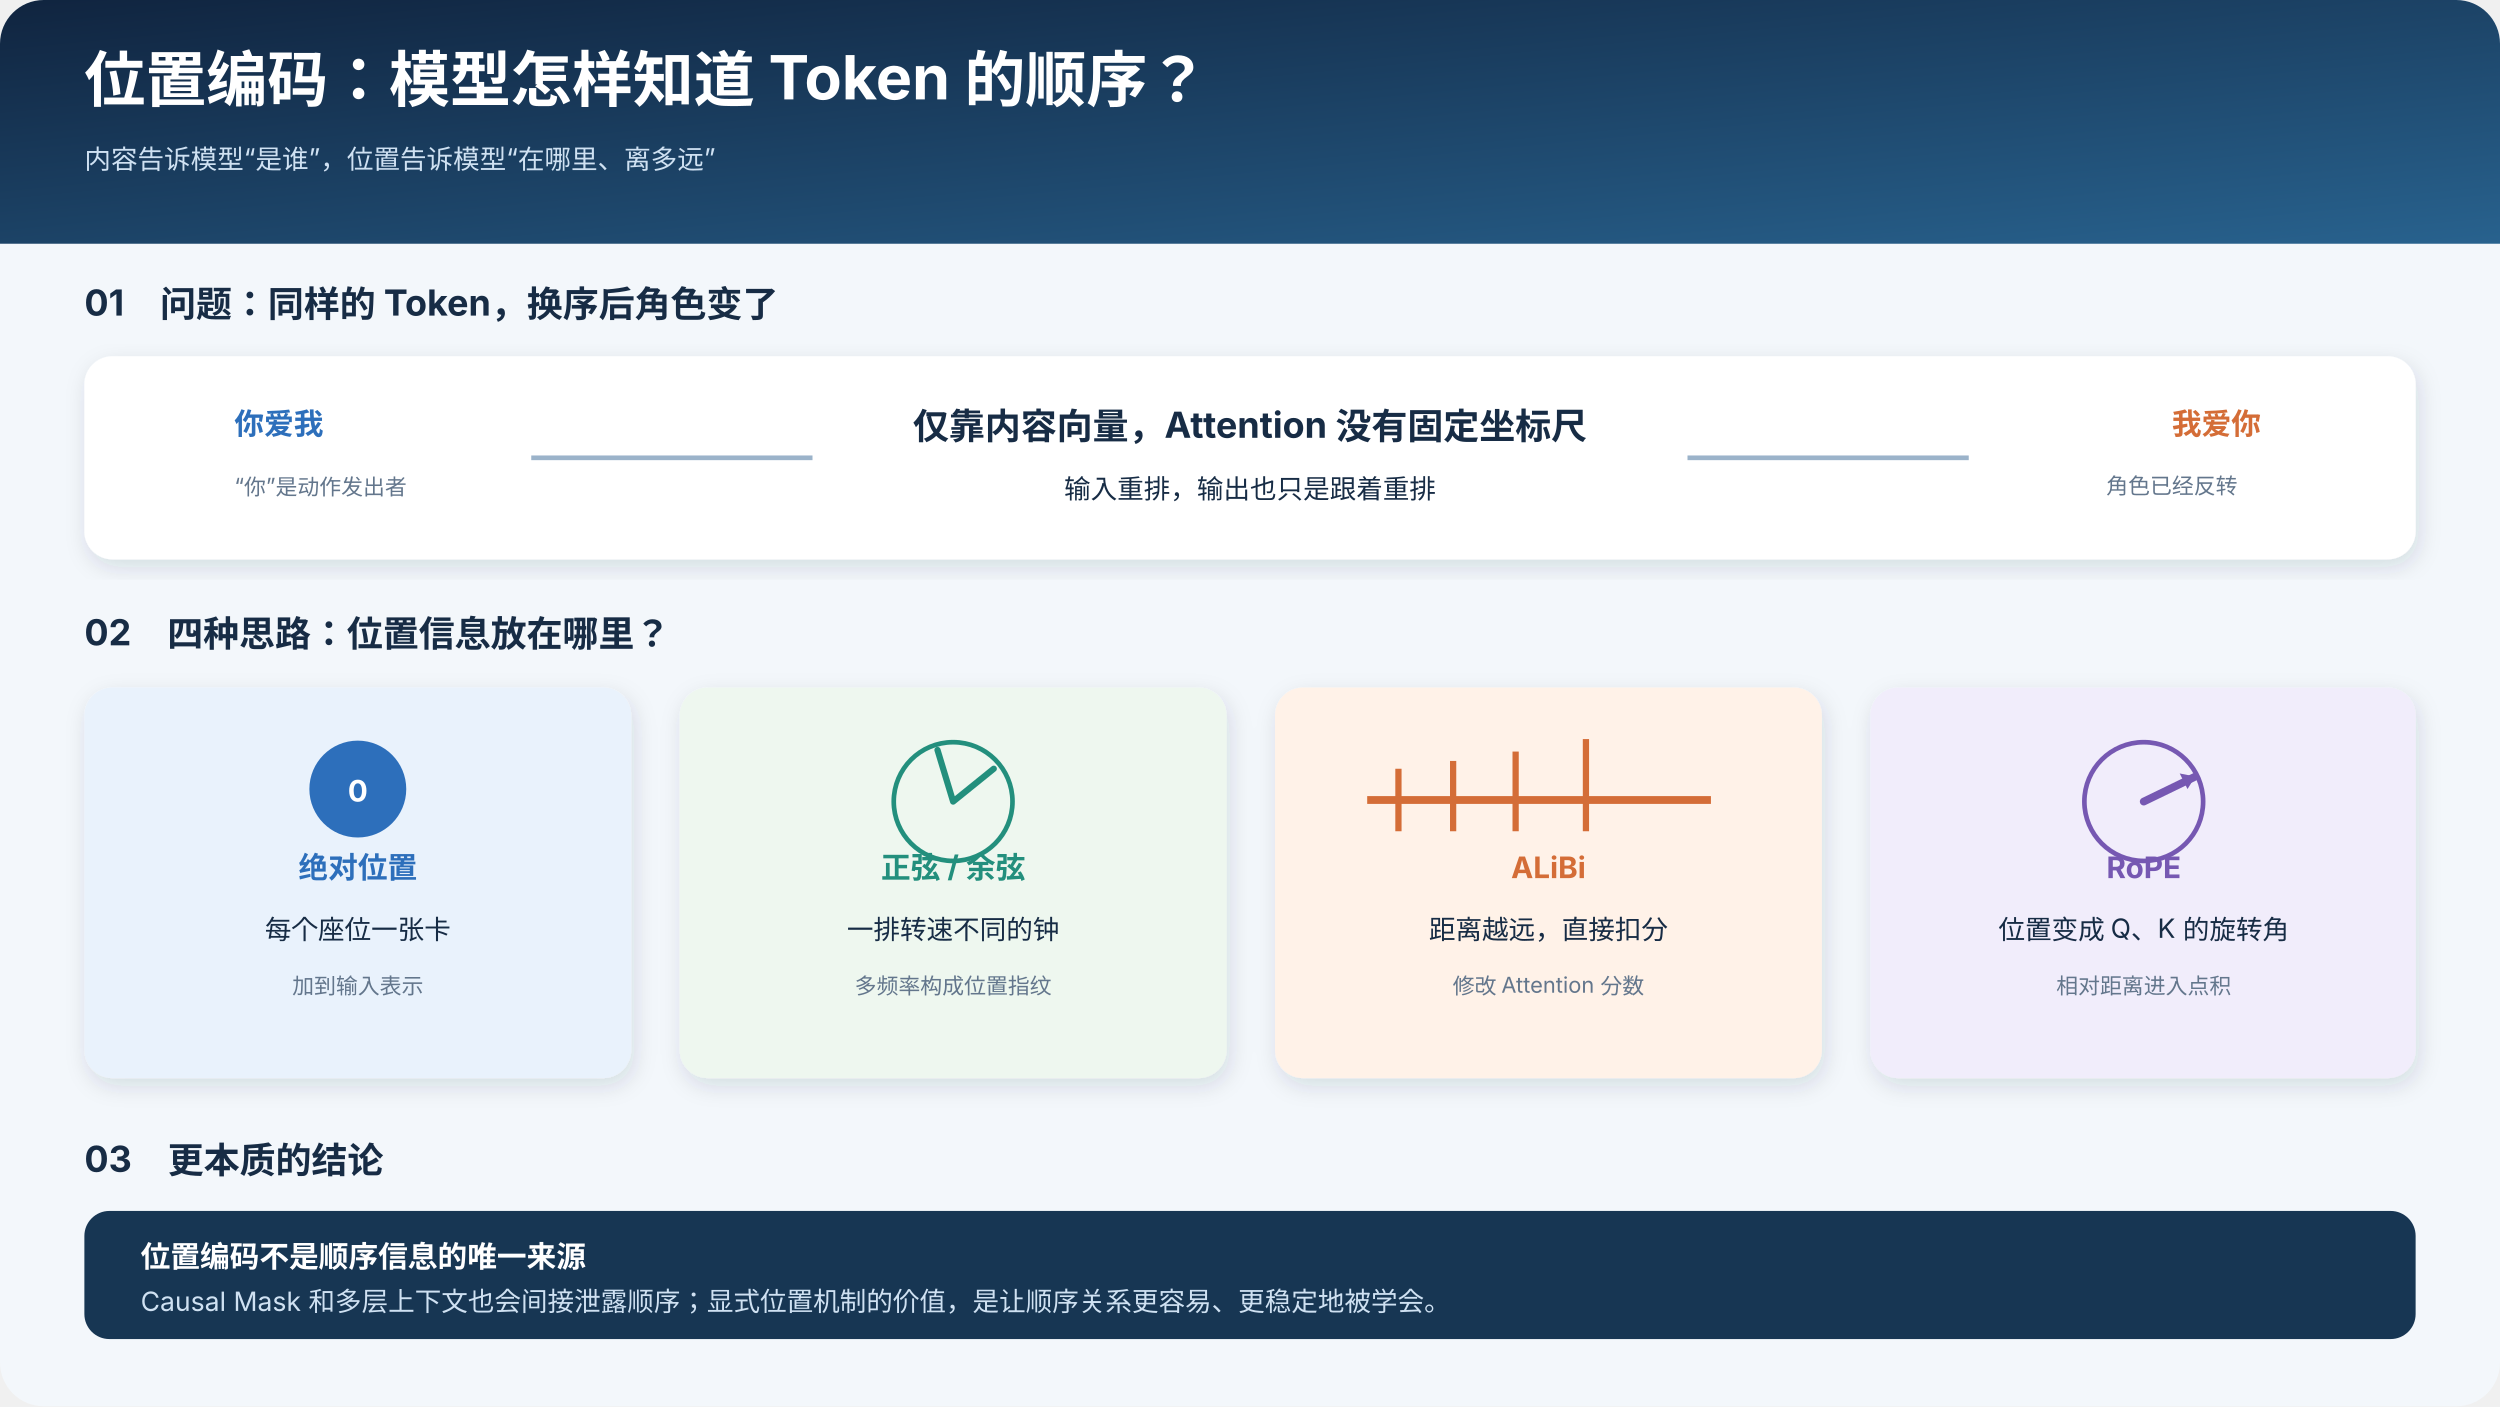
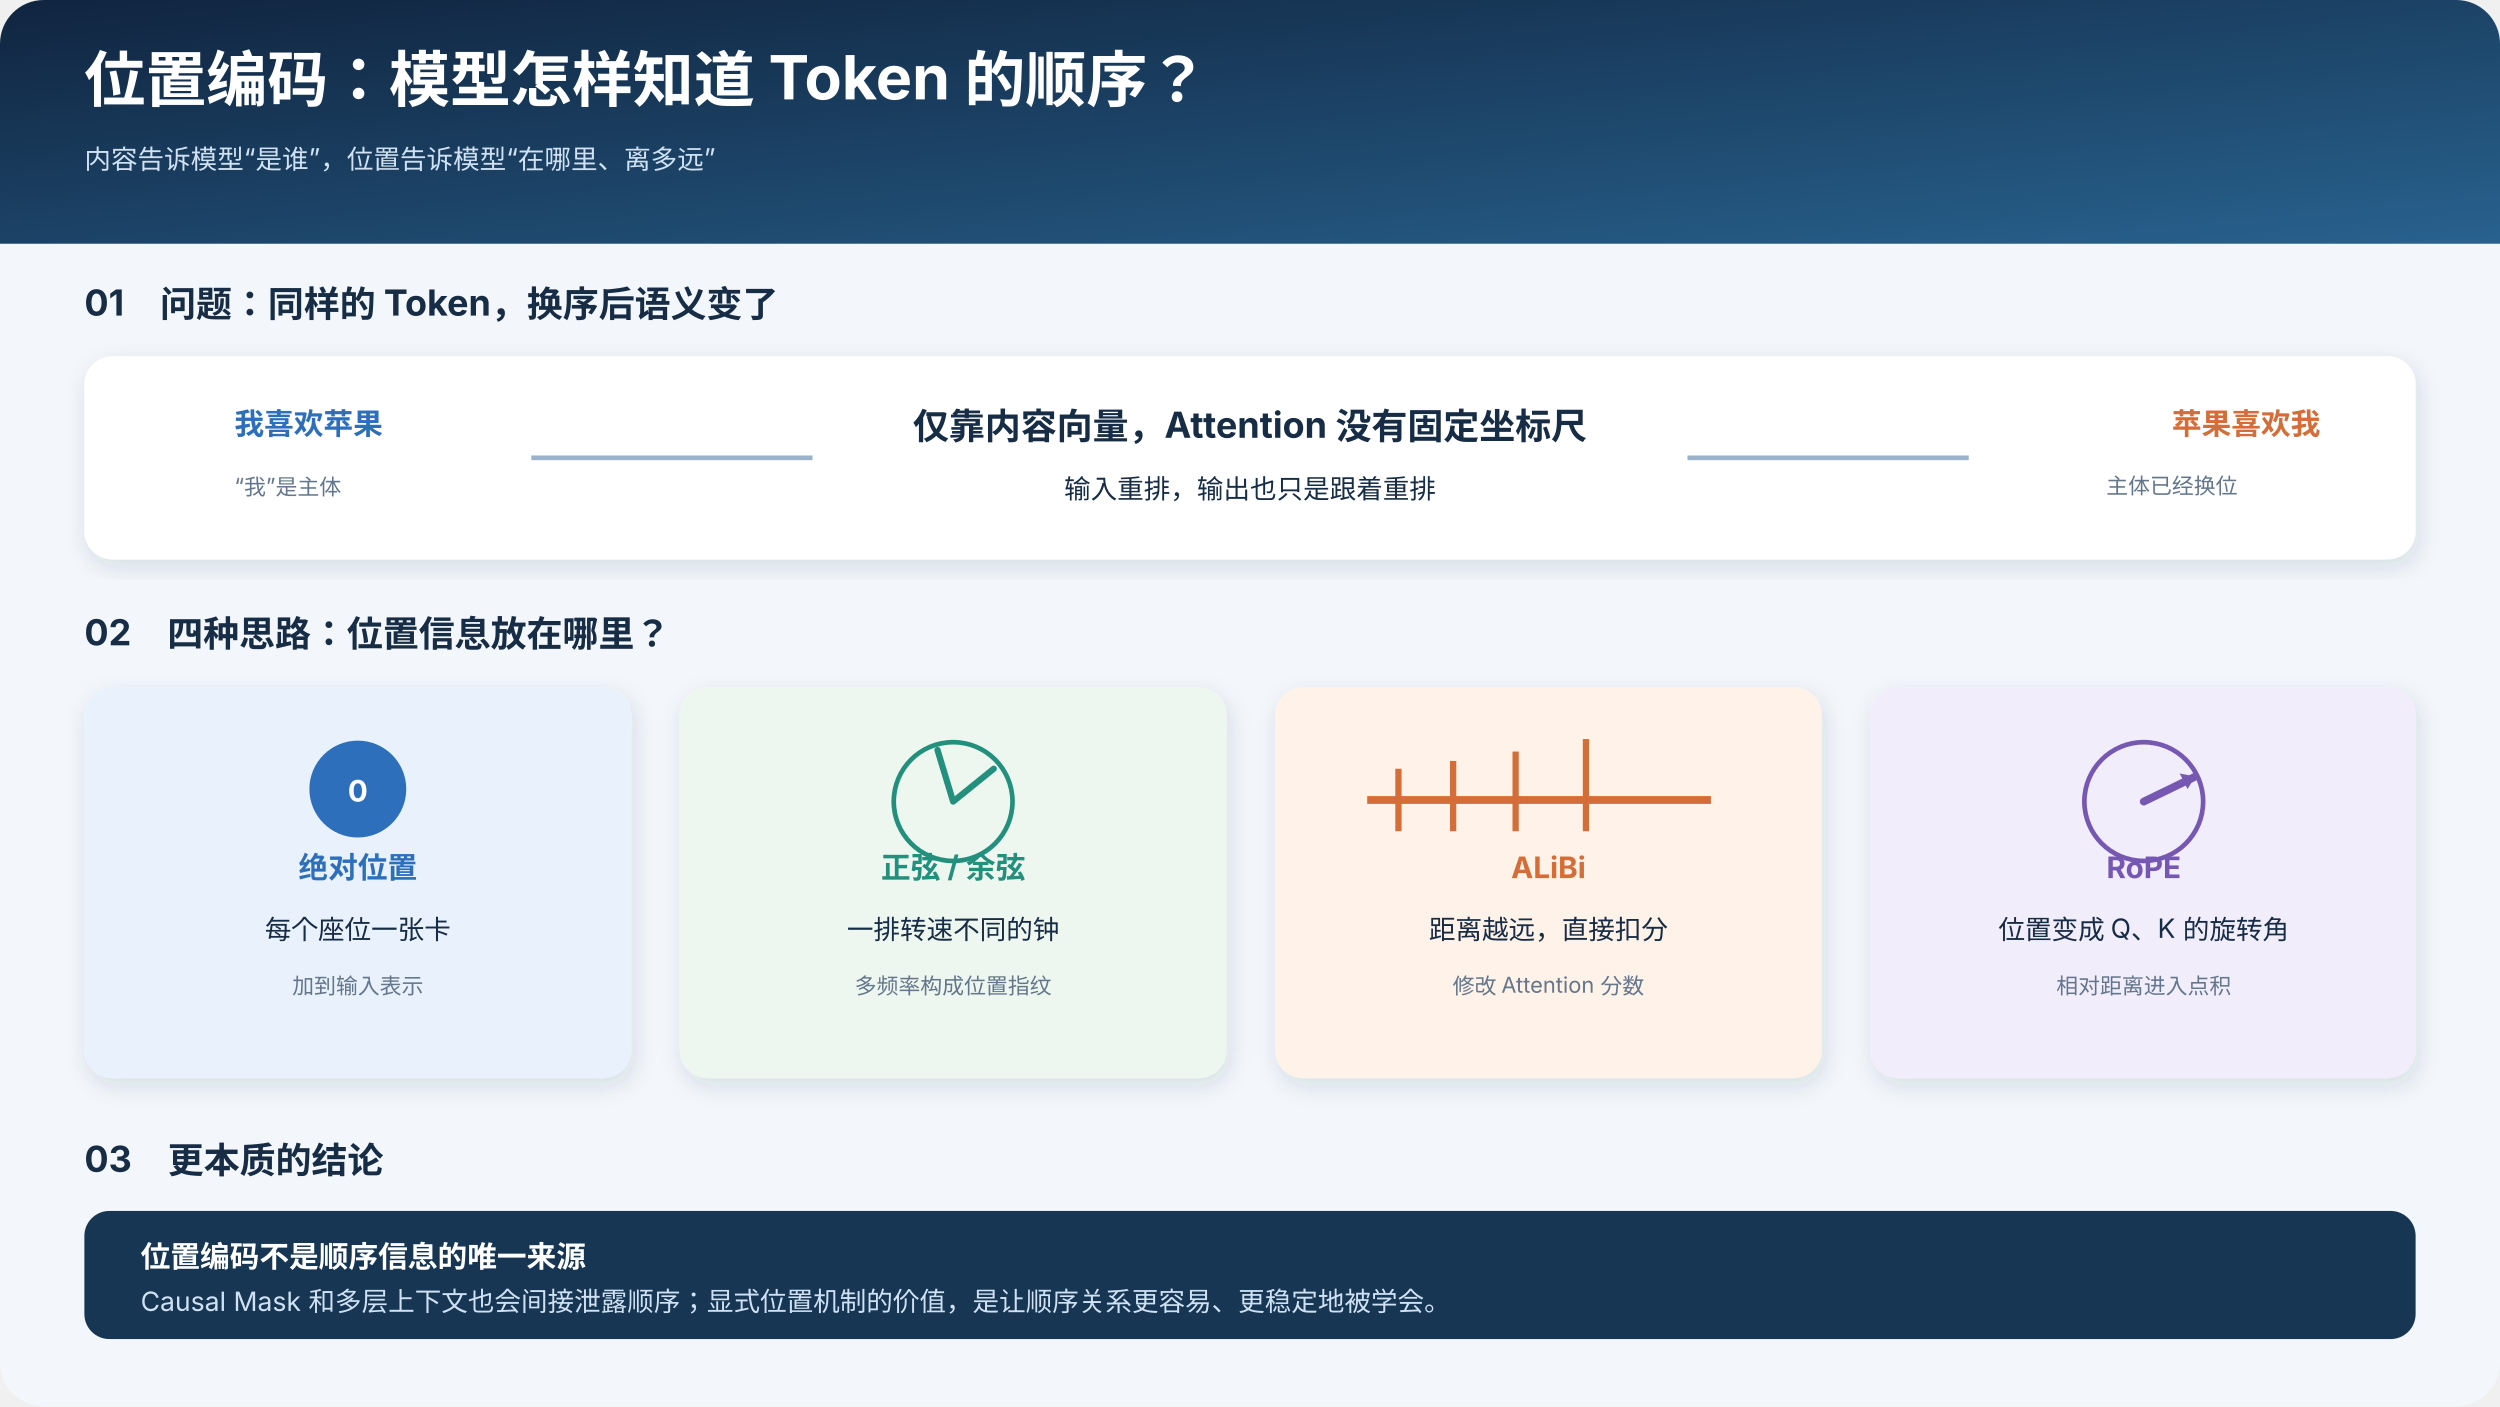
<svg xmlns="http://www.w3.org/2000/svg" width="1600" height="900" viewBox="0 0 1600 900" role="img" aria-labelledby="t d">
  <defs>
    <linearGradient id="h" x2="1" y2="1">
      <stop stop-color="#10243f" />
      <stop offset="1" stop-color="#28628e" />
    </linearGradient>
    <filter id="s">
      <feDropShadow dy="5" stdDeviation="7" flood-color="#21364c" flood-opacity=".13" />
    </filter>
    <style>text{font-family:-apple-system,BlinkMacSystemFont,"Segoe UI","PingFang SC","Microsoft YaHei",sans-serif;fill:#172c45}.w{fill:#fff}.sub{fill:#cfe1f2}.h1{font-size:39px;font-weight:750}.h2{font-size:23px;font-weight:700}.h3{font-size:19px;font-weight:700}.b{font-size:17px}.sm{font-size:14px;fill:#63768c}.c{text-anchor:middle}.blue{fill:#2d6fbb}.green{fill:#238f7d}.orange{fill:#d46d37}.purple{fill:#7658b2}</style>
  </defs>
  <rect width="1600" height="900" rx="28" fill="#f3f7fb" />
  <path d="M28 0h1544a28 28 0 0 1 28 28v128H0V28A28 28 0 0 1 28 0z" fill="url(#h)" />
  <text x="54" y="65" class="h1 w">位置编码：模型怎样知道 Token 的顺序？</text>
  <text x="54" y="108" class="b sub">内容告诉模型“是谁”，位置告诉模型“在哪里、离多远”</text>
-   <text x="54" y="202" class="h2">01　问题：同样的 Token，换序后角色变了</text>
+   <text x="54" y="202" class="h2">01　问题：同样的 Token，换序后语义变了</text>
  <g filter="url(#s)">
    <rect x="54" y="228" width="1492" height="130" rx="18" fill="#fff" />
  </g>
-   <text x="150" y="278" class="h3 blue">你爱我</text>
-   <text x="150" y="316" class="sm">“你”是动作发出者</text>
+   <text x="150" y="278" class="h3 blue">我喜欢苹果</text>
+   <text x="150" y="316" class="sm">“我”是主体</text>
  <path d="M340 293H520" stroke="#9bb3ca" stroke-width="3" />
  <text x="800" y="281" class="h2 c">仅靠内容向量，Attention 没有固定坐标尺</text>
  <text x="800" y="319" class="b c">输入重排，输出也只是跟着重排</text>
  <path d="M1080 293h180" stroke="#9bb3ca" stroke-width="3" />
-   <text x="1390" y="278" class="h3 orange">我爱你</text>
-   <text x="1390" y="316" class="sm c">角色已经反转</text>
+   <text x="1390" y="278" class="h3 orange">苹果喜欢我</text>
+   <text x="1390" y="316" class="sm c">主体已经换位</text>
  <text x="54" y="413" class="h2">02　四种思路：位置信息放在哪里？</text>
  <g filter="url(#s)">
    <rect x="54" y="440" width="350" height="250" rx="18" fill="#e9f2fc" />
    <rect x="435" y="440" width="350" height="250" rx="18" fill="#eef7ef" />
    <rect x="816" y="440" width="350" height="250" rx="18" fill="#fff2e8" />
    <rect x="1197" y="440" width="349" height="250" rx="18" fill="#f1edfb" />
  </g>
  <circle cx="229" cy="505" r="31" fill="#2d6fbb" />
  <text x="229" y="513" class="h3 w c">0</text>
  <text x="229" y="562" class="h3 blue c">绝对位置</text>
  <text x="229" y="601" class="b c">每个座位一张卡</text>
  <text x="229" y="636" class="sm c">加到输入表示</text>
  <g transform="translate(548 475)">
    <circle cx="62" cy="38" r="38" fill="none" stroke="#238f7d" stroke-width="3" />
    <path d="M62 38 88 17M62 38 52 5" stroke="#238f7d" stroke-width="4" stroke-linecap="round" />
  </g>
  <text x="610" y="562" class="h3 green c">正弦 / 余弦</text>
  <text x="610" y="601" class="b c">一排转速不同的钟</text>
  <text x="610" y="636" class="sm c">多频率构成位置指纹</text>
  <path d="M875 512h220" stroke="#d46d37" stroke-width="5" />
  <path d="M895 492v40M930 487v45M970 481v51M1015 473v59" stroke="#d46d37" stroke-width="4" />
  <text x="991" y="562" class="h3 orange c">ALiBi</text>
  <text x="991" y="601" class="b c">距离越远，直接扣分</text>
  <text x="991" y="636" class="sm c">修改 Attention 分数</text>
  <g transform="translate(1308 475)">
    <circle cx="64" cy="38" r="38" fill="none" stroke="#7658b2" stroke-width="3" />
    <path d="M64 38 97 22" stroke="#7658b2" stroke-width="5" stroke-linecap="round" />
    <path d="M97 22l-10-2 5 10" fill="#7658b2" />
  </g>
  <text x="1372" y="562" class="h3 purple c">RoPE</text>
  <text x="1372" y="601" class="b c">位置变成 Q、K 的旋转角</text>
  <text x="1372" y="636" class="sm c">相对距离进入点积</text>
  <text x="54" y="750" class="h2">03　更本质的结论</text>
  <rect x="54" y="775" width="1492" height="82" rx="16" fill="#173653" />
  <text x="90" y="811" class="h3 w">位置编码不是顺序信息的唯一来源</text>
  <text x="90" y="839" class="b sub">Causal Mask 和多层上下文也会间接泄露顺序；显式位置机制的价值，是让顺序关系更容易、更稳定地被学会。</text>
</svg>
